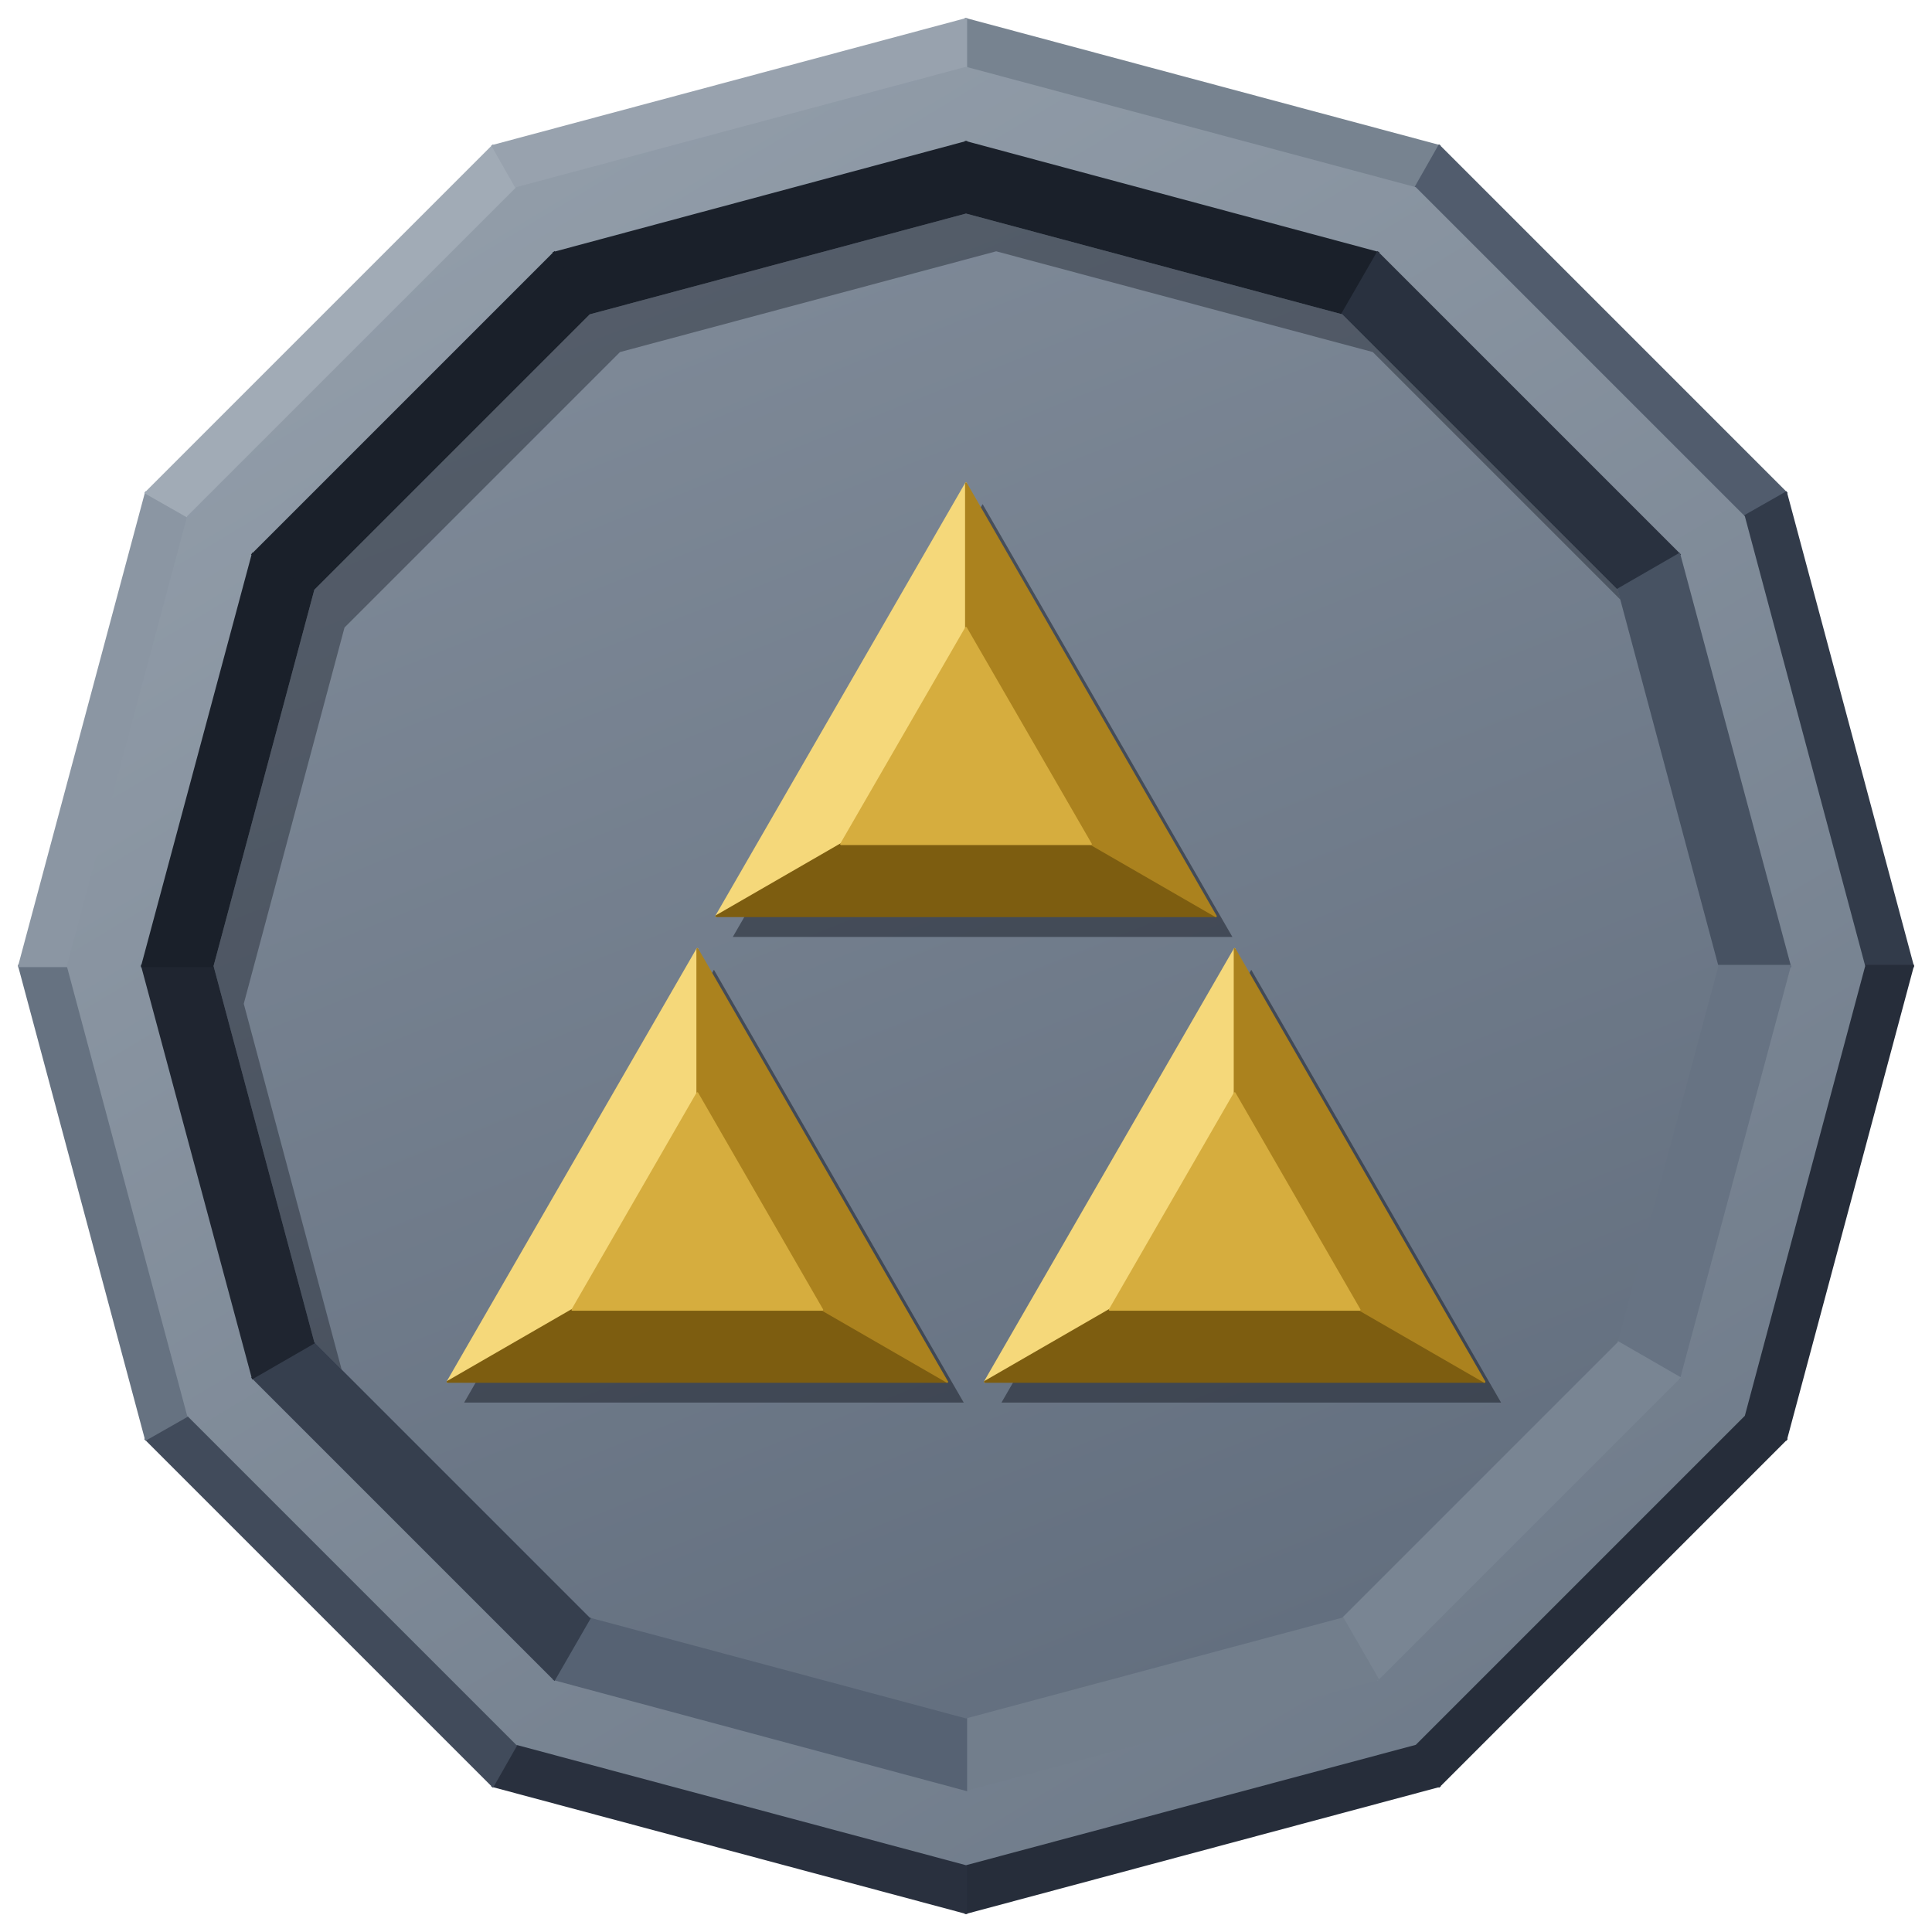
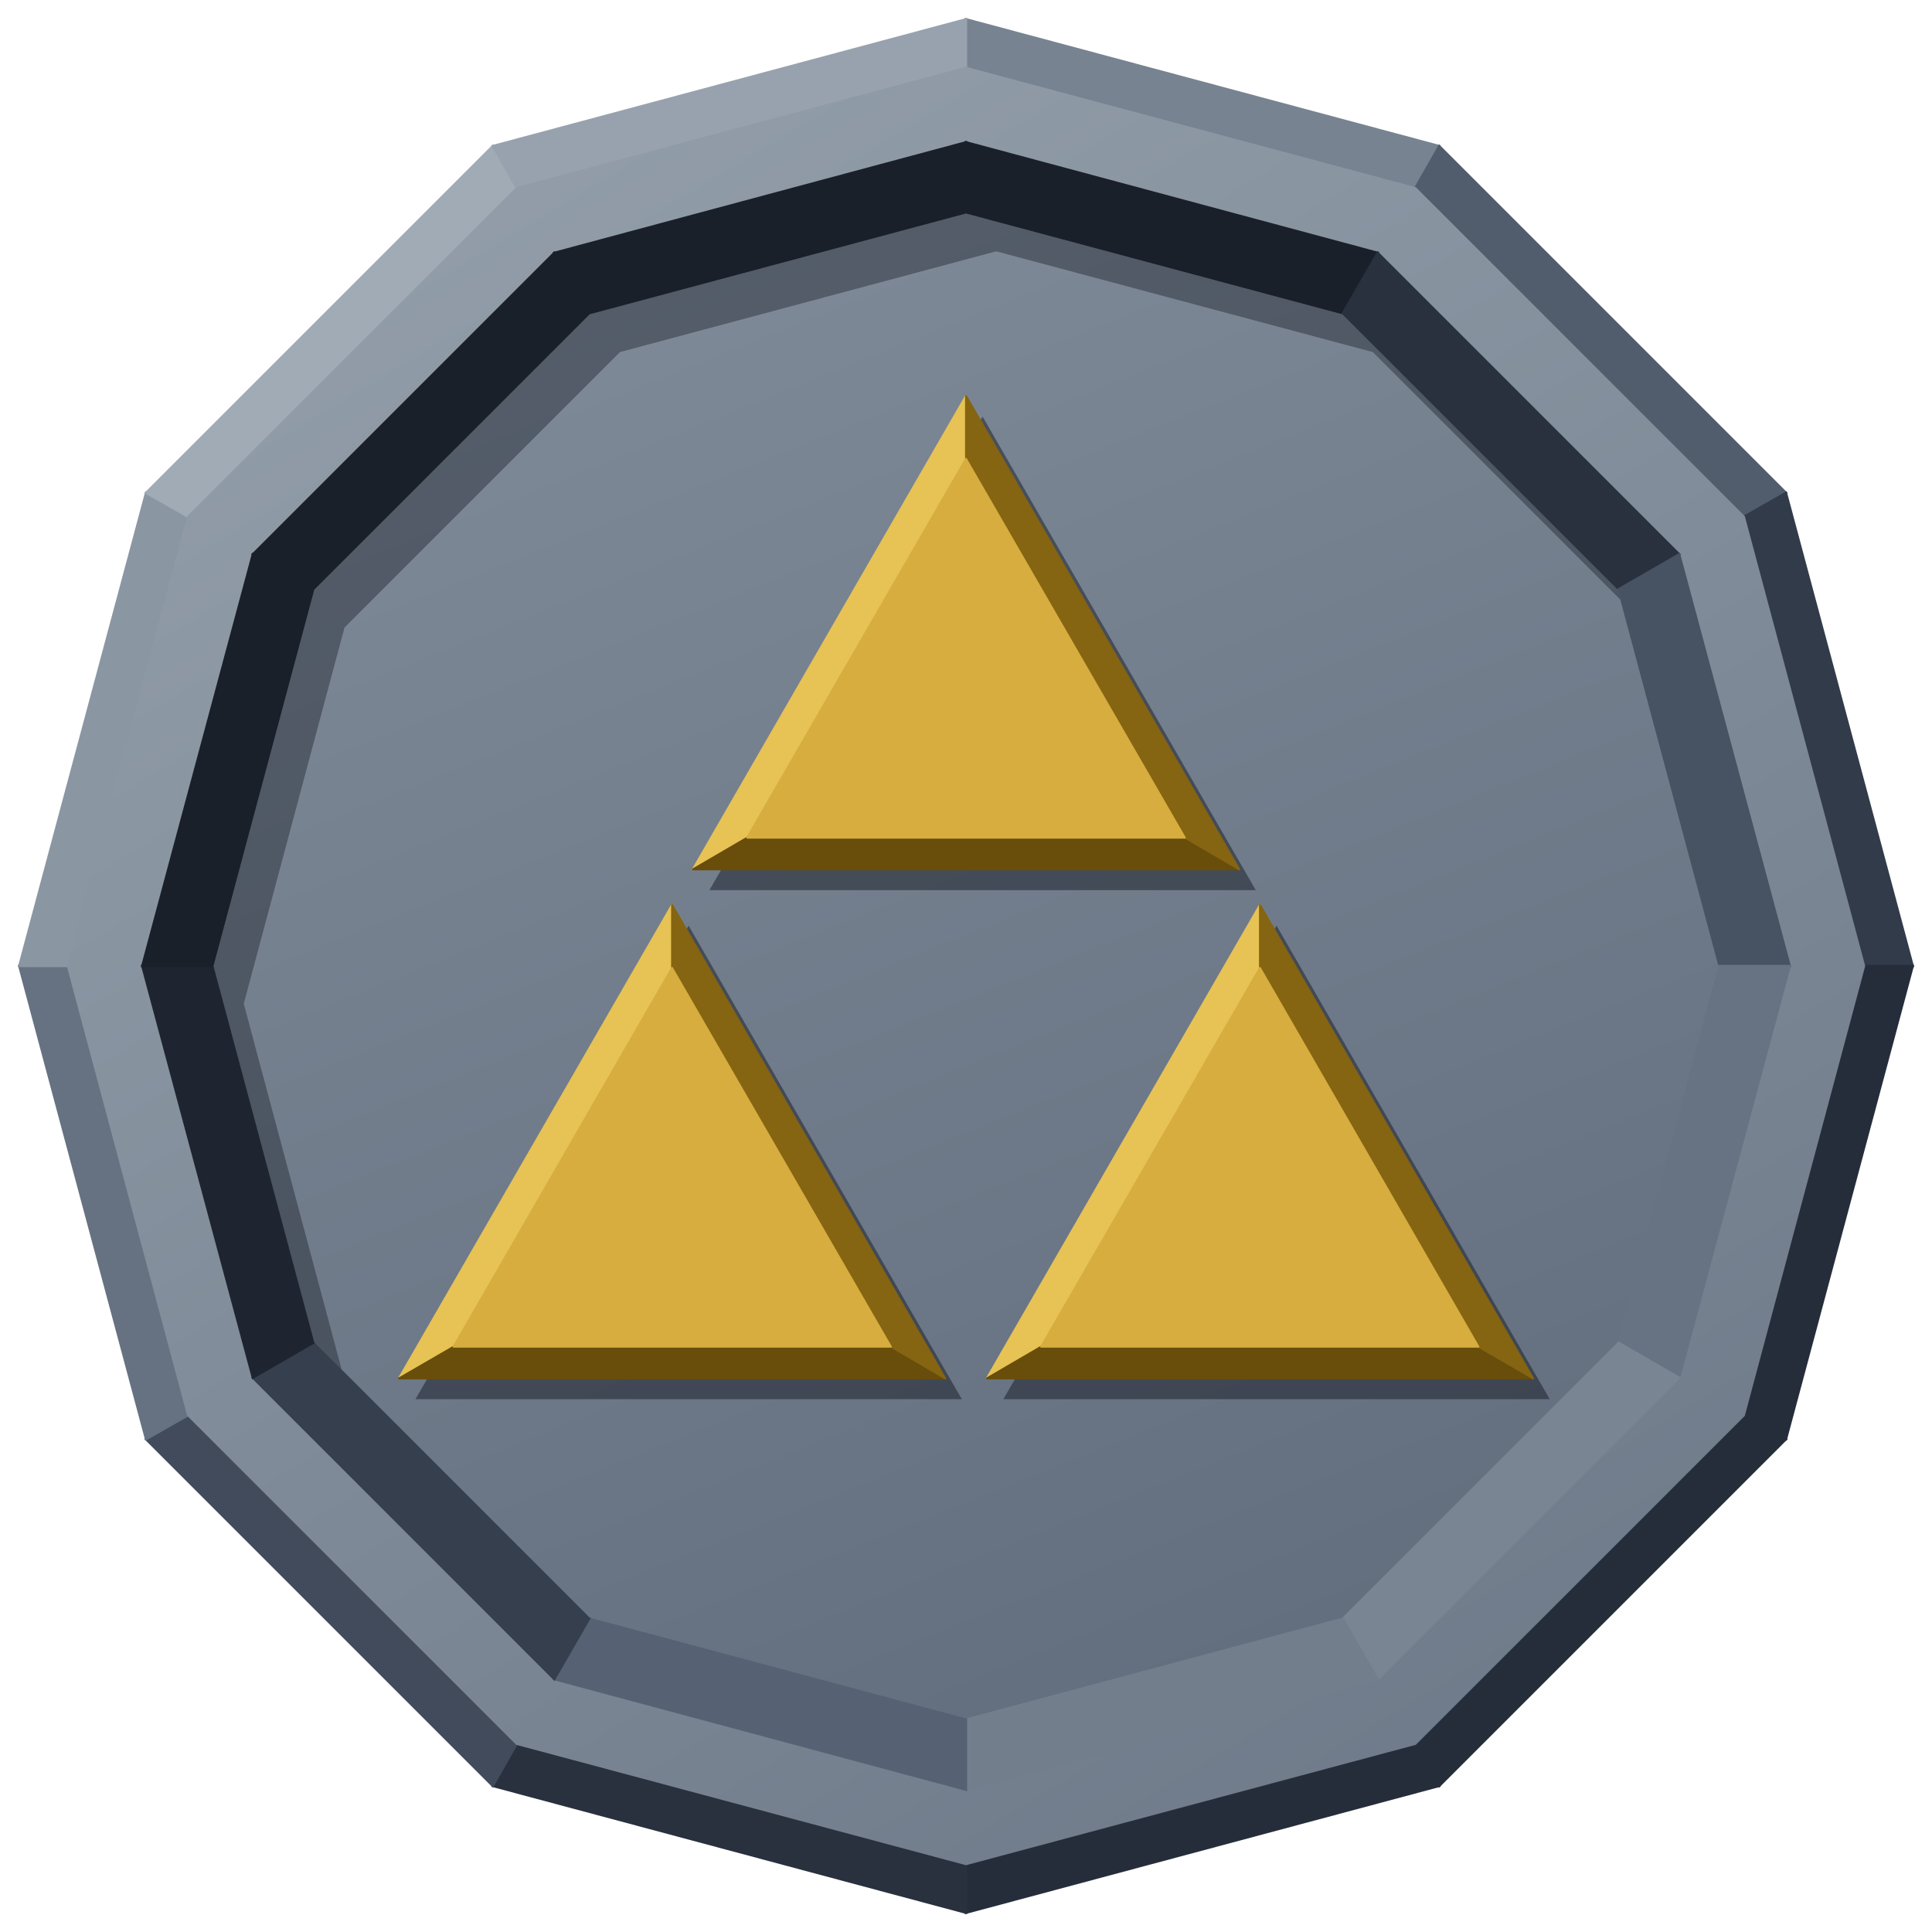
<svg xmlns="http://www.w3.org/2000/svg" viewBox="0 0 512 512" width="512" height="512">
  <defs>
    <linearGradient id="ttm-sheen" x1="0.2" y1="0" x2="0.8" y2="1">
      <stop offset="0" stop-color="#949fab" />
      <stop offset="1" stop-color="#6d7988" />
    </linearGradient>
    <linearGradient id="ttm-well" x1="0.3" y1="0" x2="0.7" y2="1">
      <stop offset="0" stop-color="#7f8a98" />
      <stop offset="1" stop-color="#626e7e" />
    </linearGradient>
    <clipPath id="ttm-face">
      <path d="M256 56.6L355.7 83.3L428.7 156.3L455.4 256L428.7 355.7L355.7 428.7L256 455.4L156.3 428.7L83.3 355.7L56.6 256L83.3 156.3L156.3 83.3Z" />
    </clipPath>
  </defs>
  <path d="M256 5.1L381.4 38.7L473.3 130.6L506.9 256L473.3 381.4L381.4 473.3L256 506.9L130.6 473.3L38.7 381.4L5.1 256L38.7 130.6L130.6 38.7Z" fill="url(#ttm-sheen)" />
  <path d="M256 5.1L381.4 38.7L375.2 49.6L256 17.7Z" fill="#778390" stroke="#778390" stroke-width="0.6" />
  <path d="M381.4 38.7L473.3 130.6L462.4 136.8L375.2 49.6Z" fill="#515c6d" stroke="#515c6d" stroke-width="0.6" />
  <path d="M473.3 130.6L506.9 256L494.3 256L462.4 136.8Z" fill="#323b4a" stroke="#323b4a" stroke-width="0.6" />
  <path d="M506.9 256L473.3 381.4L462.4 375.2L494.3 256Z" fill="#262d3a" stroke="#262d3a" stroke-width="0.6" />
  <path d="M473.3 381.4L381.4 473.3L375.2 462.4L462.4 375.2Z" fill="#262d3a" stroke="#262d3a" stroke-width="0.6" />
  <path d="M381.4 473.3L256 506.9L256 494.3L375.2 462.4Z" fill="#262d3a" stroke="#262d3a" stroke-width="0.6" />
  <path d="M256 506.9L130.6 473.3L136.8 462.4L256 494.3Z" fill="#29303e" stroke="#29303e" stroke-width="0.6" />
  <path d="M130.6 473.3L38.7 381.4L49.6 375.2L136.8 462.4Z" fill="#414b5b" stroke="#414b5b" stroke-width="0.6" />
  <path d="M38.7 381.4L5.1 256L17.7 256L49.6 375.2Z" fill="#667281" stroke="#667281" stroke-width="0.6" />
  <path d="M5.1 256L38.7 130.6L49.6 136.8L17.7 256Z" fill="#8b96a3" stroke="#8b96a3" stroke-width="0.6" />
  <path d="M38.7 130.6L130.6 38.7L136.8 49.6L49.6 136.8Z" fill="#a1abb6" stroke="#a1abb6" stroke-width="0.6" />
  <path d="M130.6 38.7L256 5.1L256 17.7L136.8 49.6Z" fill="#98a2ae" stroke="#98a2ae" stroke-width="0.6" />
  <path d="M256 17.7L375.2 49.6L462.4 136.8L494.3 256L462.4 375.2L375.2 462.4L256 494.3L136.8 462.4L49.6 375.2L17.7 256L49.6 136.8L136.8 49.6Z" fill="url(#ttm-sheen)" />
  <path d="M256 37.7L365.1 67L355.7 83.3L256 56.6Z" fill="#1a202a" stroke="#1a202a" stroke-width="0.6" />
  <path d="M365.1 67L445 146.9L428.7 156.3L355.7 83.3Z" fill="#29313f" stroke="#29313f" stroke-width="0.6" />
  <path d="M445 146.9L474.3 256L455.4 256L428.7 156.3Z" fill="#475262" stroke="#475262" stroke-width="0.6" />
  <path d="M474.3 256L445 365.1L428.7 355.7L455.4 256Z" fill="#677383" stroke="#677383" stroke-width="0.6" />
  <path d="M445 365.1L365.1 445L355.7 428.7L428.7 355.7Z" fill="#798593" stroke="#798593" stroke-width="0.6" />
  <path d="M365.1 445L256 474.3L256 455.4L355.7 428.7Z" fill="#727e8c" stroke="#727e8c" stroke-width="0.6" />
  <path d="M256 474.3L146.9 445L156.3 428.7L256 455.4Z" fill="#566273" stroke="#566273" stroke-width="0.6" />
  <path d="M146.9 445L67 365.1L83.3 355.7L156.3 428.7Z" fill="#363f4e" stroke="#363f4e" stroke-width="0.6" />
  <path d="M67 365.1L37.7 256L56.6 256L83.3 355.7Z" fill="#1f2530" stroke="#1f2530" stroke-width="0.6" />
  <path d="M37.7 256L67 146.9L83.3 156.3L56.6 256Z" fill="#1a202a" stroke="#1a202a" stroke-width="0.6" />
  <path d="M67 146.9L146.9 67L156.3 83.3L83.3 156.3Z" fill="#1a202a" stroke="#1a202a" stroke-width="0.6" />
  <path d="M146.9 67L256 37.7L256 56.6L156.3 83.3Z" fill="#1a202a" stroke="#1a202a" stroke-width="0.6" />
  <path d="M256 56.6L355.7 83.3L428.7 156.3L455.4 256L428.7 355.7L355.7 428.7L256 455.4L156.3 428.7L83.3 355.7L56.6 256L83.3 156.3L156.3 83.3Z" fill="url(#ttm-well)" />
  <g clip-path="url(#ttm-face)">
    <path d="M256 56.6L355.7 83.3L428.7 156.3L455.4 256L428.7 355.7L355.7 428.7L256 455.4L156.3 428.7L83.3 355.7L56.6 256L83.3 156.3L156.3 83.3ZM264 66.6L363.8 93.3L436.8 166.3L463.5 266L436.8 365.8L363.8 438.8L264 465.5L164.3 438.8L91.3 365.8L64.6 266L91.3 166.3L164.3 93.3Z" fill-rule="evenodd" fill="#161b24" fill-opacity="0.4" />
    <g transform="translate(4.4 5.5)" fill="#161b24" fill-opacity="0.5">
-       <path d="M256 128.1L189.8 242.8L322.2 242.8Z" />
-       <path d="M184.8 251.5L118.6 366.2L251 366.2Z" />
-       <path d="M327.2 251.5L261 366.2L393.4 366.2Z" />
+       <path d="M256 104.9L183.6 230.4L328.4 230.4Z" />
+       <path d="M178.1 239.8L105.7 365.3L250.5 365.3Z" />
+       <path d="M333.9 239.8L261.5 365.3L406.3 365.3Z" />
    </g>
  </g>
-   <path d="M256 128.1L189.8 242.8L222.9 223.7L256 166.4Z" fill="#f5d87a" stroke="#f5d87a" stroke-width="0.5" stroke-linejoin="round" />
-   <path d="M189.8 242.8L322.2 242.8L289.1 223.7L222.9 223.7Z" fill="#7d5d10" stroke="#7d5d10" stroke-width="0.5" stroke-linejoin="round" />
-   <path d="M322.2 242.8L256 128.1L256 166.4L289.1 223.7Z" fill="#ab821e" stroke="#ab821e" stroke-width="0.5" stroke-linejoin="round" />
-   <path d="M256 166.4L222.9 223.7L289.1 223.7Z" fill="#d6ad3e" stroke="#d6ad3e" stroke-width="0.5" stroke-linejoin="round" />
-   <path d="M184.8 251.5L118.6 366.2L151.7 347.1L184.8 289.7Z" fill="#f5d87a" stroke="#f5d87a" stroke-width="0.5" stroke-linejoin="round" />
-   <path d="M118.6 366.2L251 366.2L217.9 347.1L151.7 347.1Z" fill="#7d5d10" stroke="#7d5d10" stroke-width="0.5" stroke-linejoin="round" />
-   <path d="M251 366.2L184.8 251.5L184.8 289.7L217.9 347.1Z" fill="#ab821e" stroke="#ab821e" stroke-width="0.5" stroke-linejoin="round" />
-   <path d="M184.8 289.7L151.7 347.1L217.9 347.1Z" fill="#d6ad3e" stroke="#d6ad3e" stroke-width="0.5" stroke-linejoin="round" />
-   <path d="M327.2 251.5L261 366.2L294.1 347.1L327.2 289.7Z" fill="#f5d87a" stroke="#f5d87a" stroke-width="0.5" stroke-linejoin="round" />
-   <path d="M261 366.2L393.4 366.2L360.3 347.1L294.1 347.1Z" fill="#7d5d10" stroke="#7d5d10" stroke-width="0.5" stroke-linejoin="round" />
-   <path d="M393.4 366.2L327.2 251.5L327.2 289.7L360.3 347.1Z" fill="#ab821e" stroke="#ab821e" stroke-width="0.5" stroke-linejoin="round" />
-   <path d="M327.2 289.7L294.1 347.1L360.3 347.1Z" fill="#d6ad3e" stroke="#d6ad3e" stroke-width="0.5" stroke-linejoin="round" />
+   <path d="M256 104.9L183.6 230.4L198 222L256 121.6Z" fill="#e7c254" stroke="#e7c254" stroke-width="0.5" stroke-linejoin="round" />
+   <path d="M183.6 230.4L328.4 230.4L314 222L198 222Z" fill="#684d0b" stroke="#684d0b" stroke-width="0.5" stroke-linejoin="round" />
+   <path d="M328.4 230.4L256 104.9L256 121.6L314 222Z" fill="#856412" stroke="#856412" stroke-width="0.5" stroke-linejoin="round" />
+   <path d="M256 121.6L198 222L314 222Z" fill="#d6ad3e" stroke="#d6ad3e" stroke-width="0.5" stroke-linejoin="round" />
+   <path d="M178.1 239.8L105.7 365.3L120.2 356.9L178.1 256.5Z" fill="#e7c254" stroke="#e7c254" stroke-width="0.5" stroke-linejoin="round" />
+   <path d="M105.7 365.3L250.5 365.3L236.1 356.9L120.2 356.9Z" fill="#684d0b" stroke="#684d0b" stroke-width="0.5" stroke-linejoin="round" />
+   <path d="M250.5 365.3L178.1 239.8L178.1 256.5L236.1 356.9Z" fill="#856412" stroke="#856412" stroke-width="0.5" stroke-linejoin="round" />
+   <path d="M178.1 256.5L120.2 356.9L236.1 356.9Z" fill="#d6ad3e" stroke="#d6ad3e" stroke-width="0.5" stroke-linejoin="round" />
+   <path d="M333.9 239.8L261.5 365.3L275.9 356.9L333.9 256.5Z" fill="#e7c254" stroke="#e7c254" stroke-width="0.5" stroke-linejoin="round" />
+   <path d="M261.5 365.3L406.3 365.3L391.8 356.9L275.9 356.9Z" fill="#684d0b" stroke="#684d0b" stroke-width="0.5" stroke-linejoin="round" />
+   <path d="M406.3 365.3L333.9 239.8L333.9 256.5L391.8 356.9Z" fill="#856412" stroke="#856412" stroke-width="0.5" stroke-linejoin="round" />
+   <path d="M333.9 256.5L275.9 356.9L391.8 356.9Z" fill="#d6ad3e" stroke="#d6ad3e" stroke-width="0.5" stroke-linejoin="round" />
</svg>
